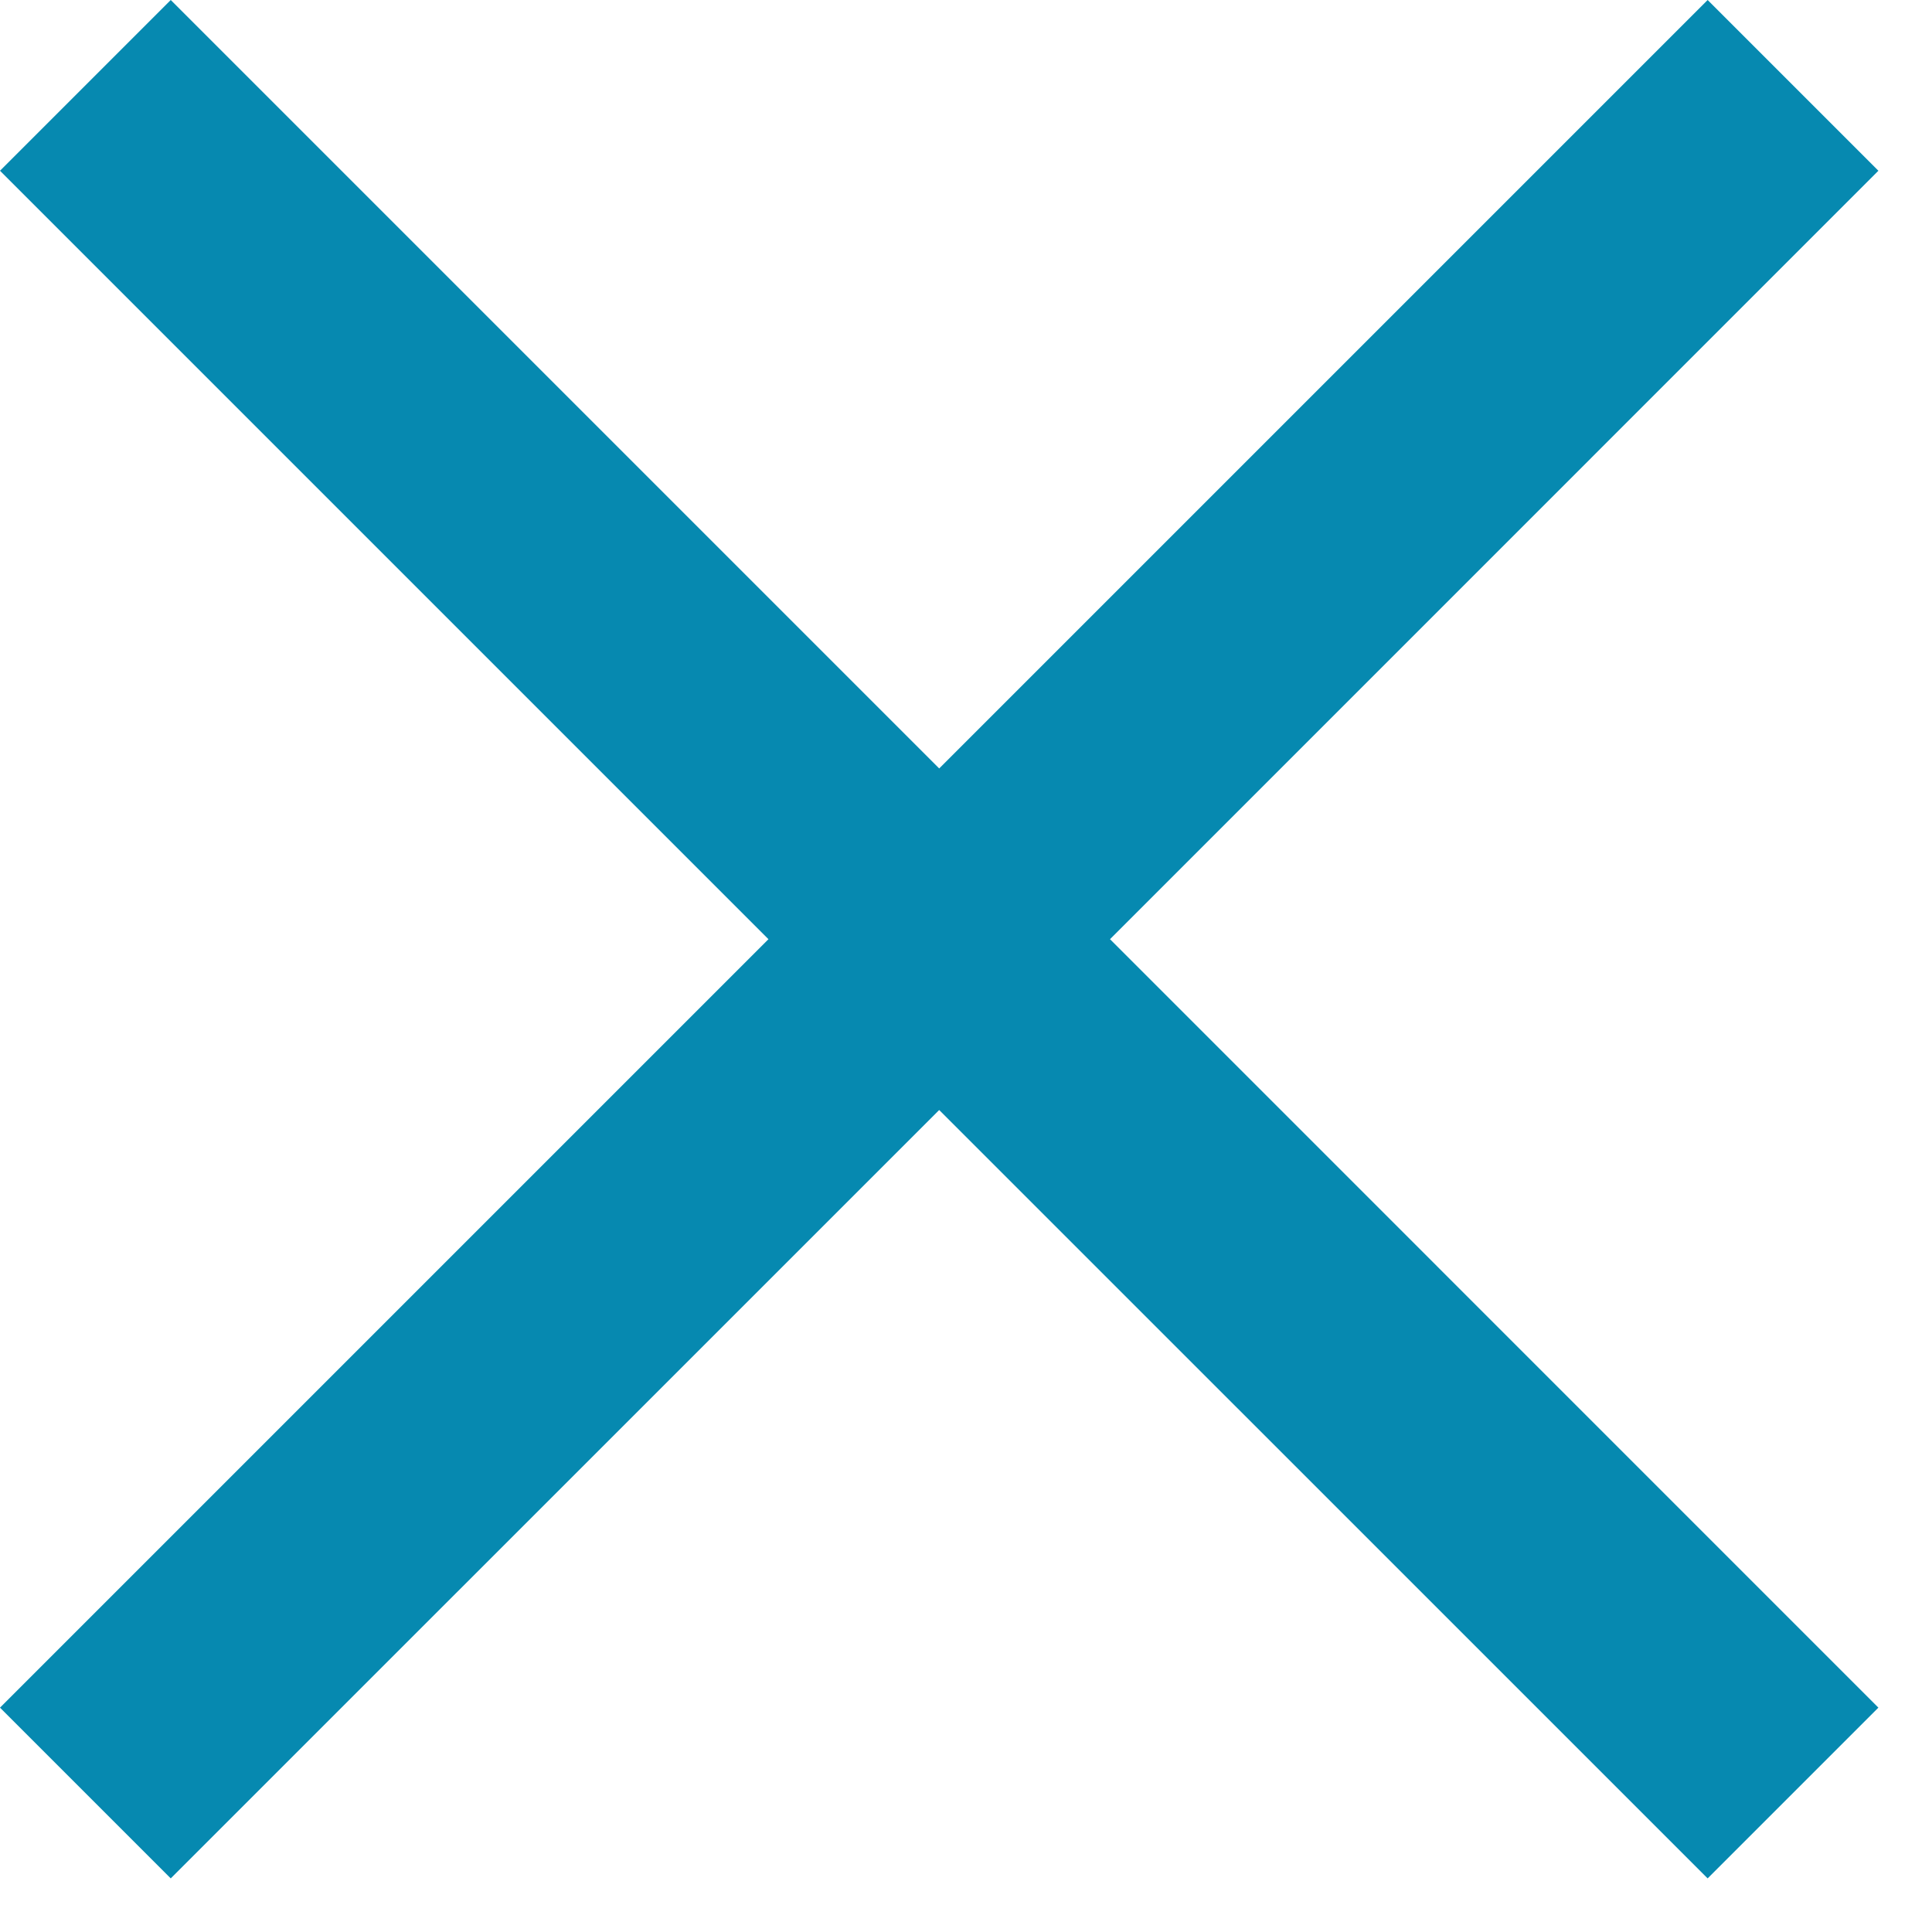
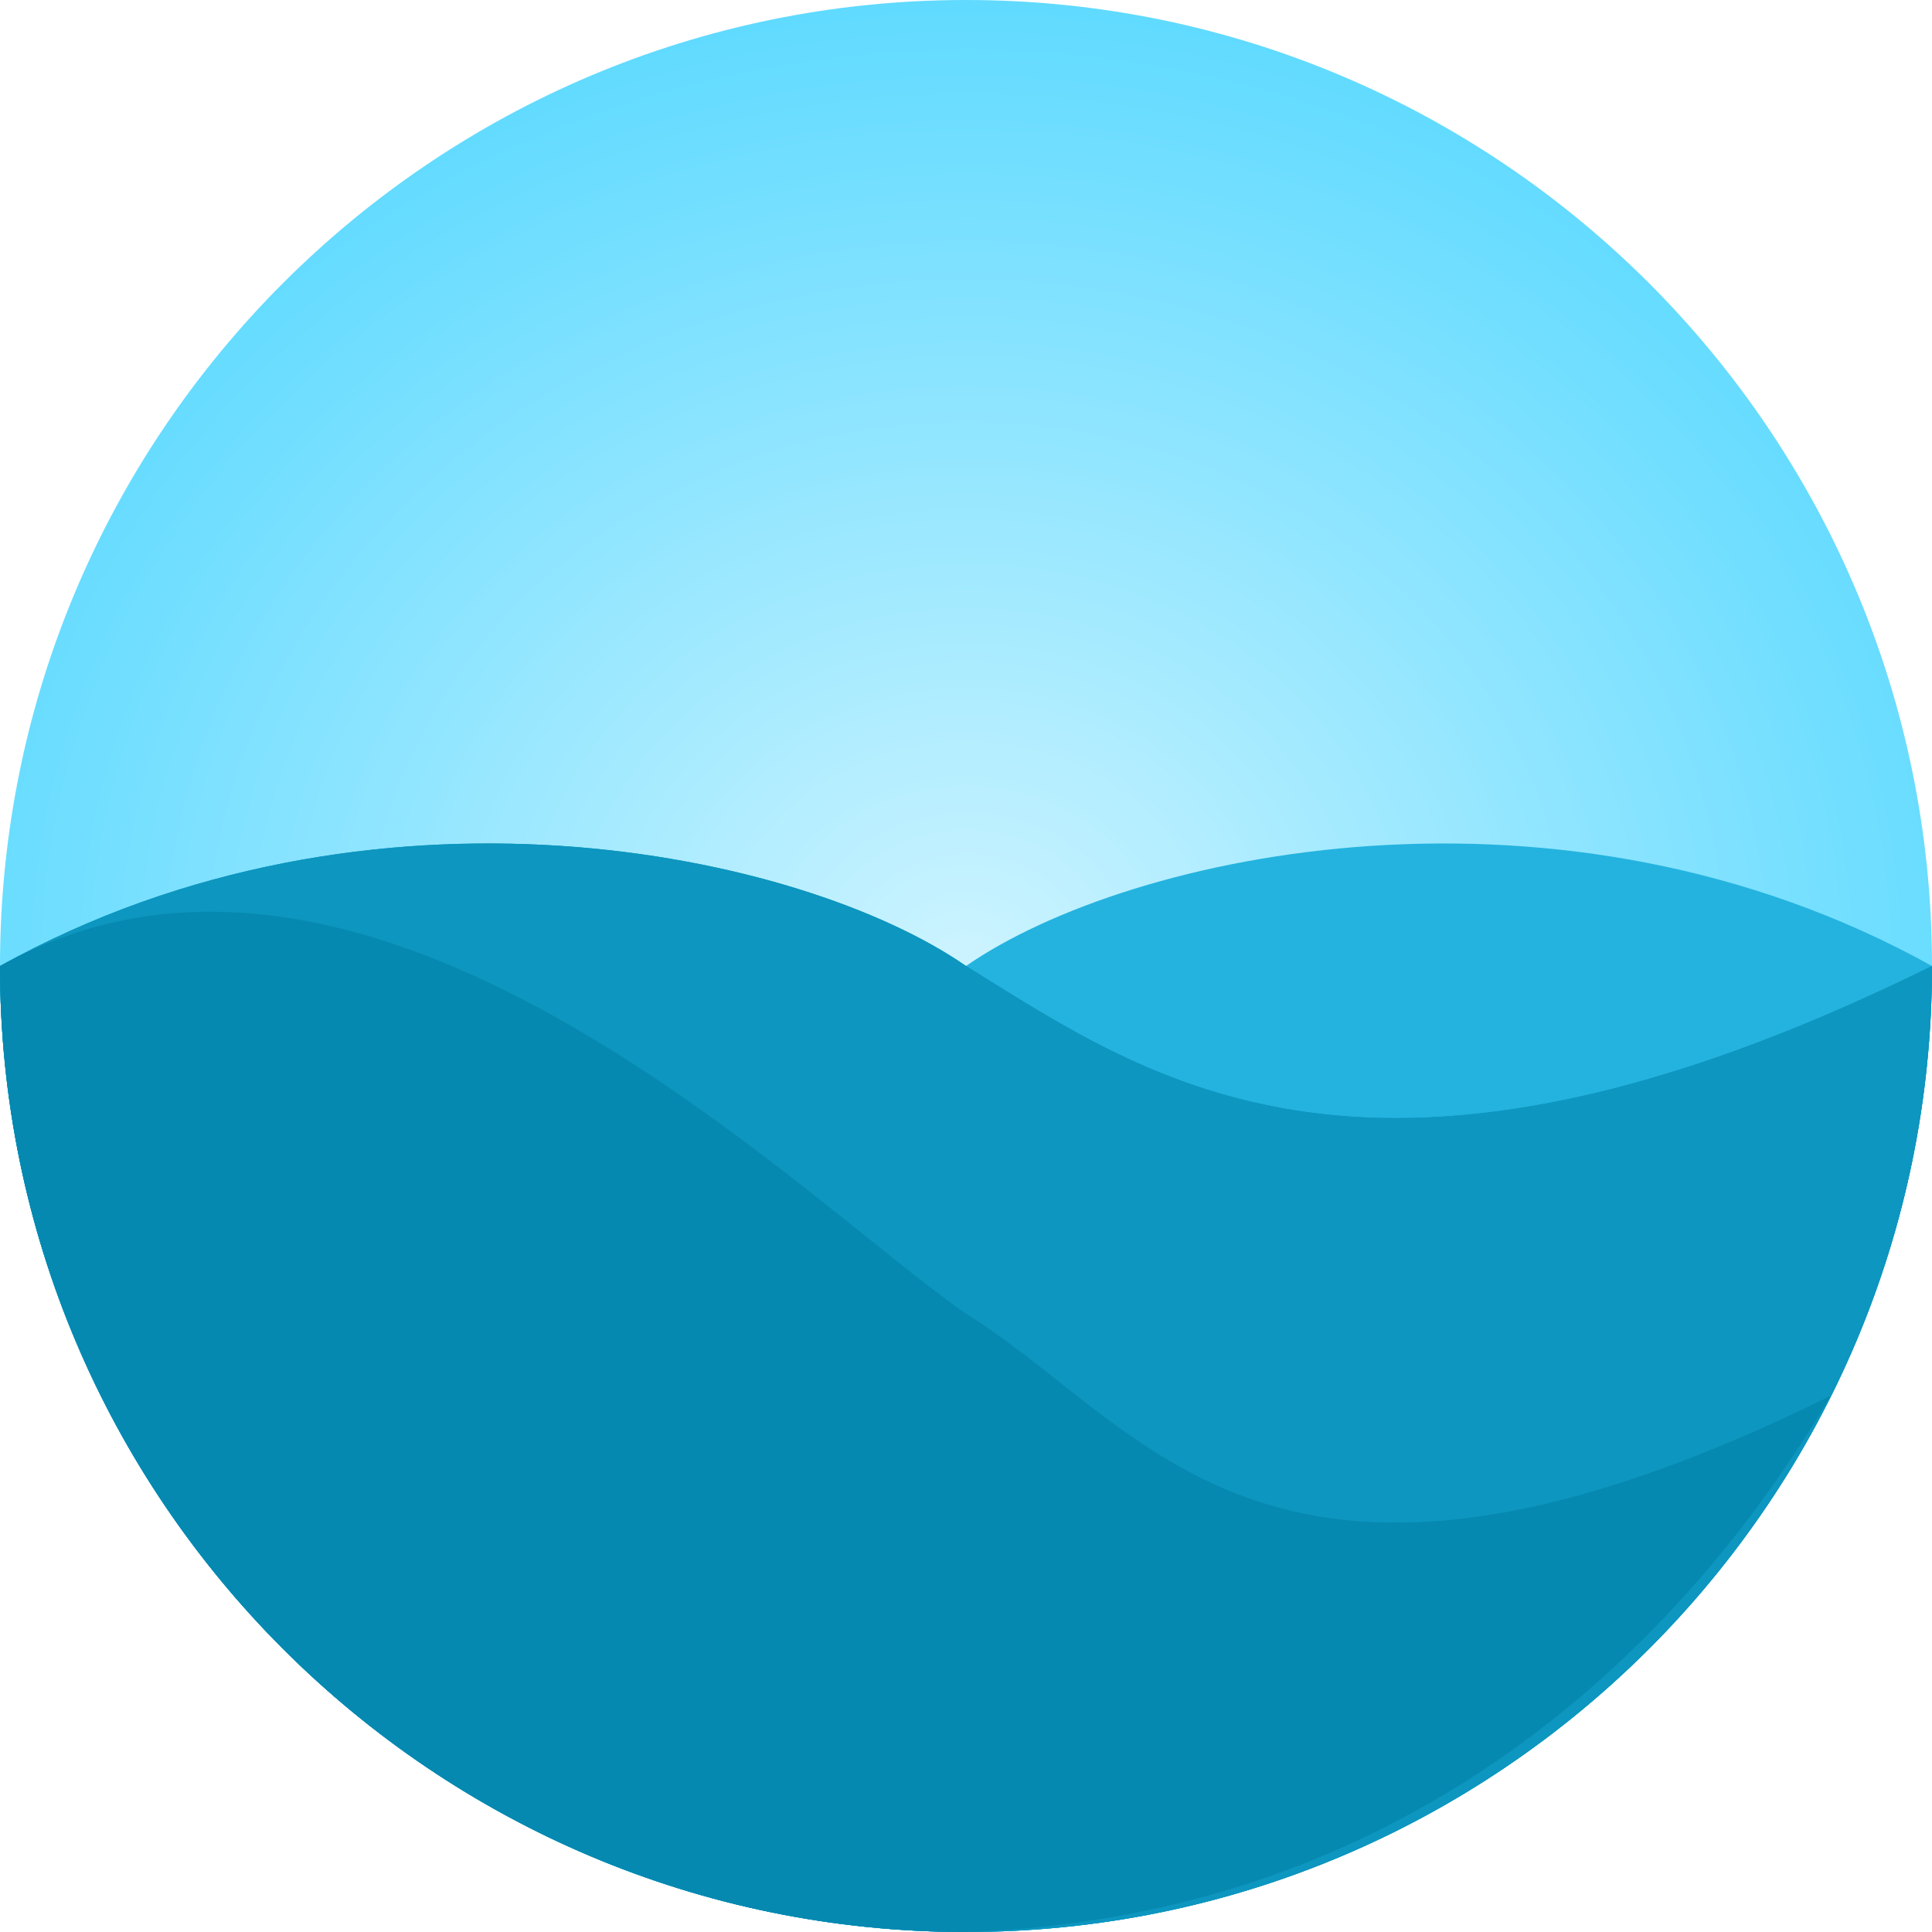
- <svg xmlns="http://www.w3.org/2000/svg" width="24" height="24" viewBox="0 0 24 24" fill="none">
-   <path fill-rule="evenodd" clip-rule="evenodd" d="M2.121 0L0 2.121L9.546 11.667L0 21.213L2.121 23.334L11.667 13.789L21.213 23.334L23.334 21.213L13.789 11.667L23.334 2.121L21.213 8.22544e-06L11.667 9.546L2.121 0Z" fill="#0689B0" />
+ <svg xmlns="http://www.w3.org/2000/svg" width="240" height="240" viewBox="0 0 240 240" fill="none">
+   <path d="M0 120C0 53.77 53.77 0 120 0C186.23 0 240 53.77 240 120C240 186.23 186.23 240 120 240C53.77 240 0 186.23 0 120Z" fill="url(#paint0_radial_5_4)" />
+   <path d="M0 120C69.7 154.4 97.3 134 120 120C140.5 105.8 193.9 94.4 240 120C240 186.23 186.23 240 120 240C53.77 240 0 186.23 0 120Z" fill="#24B3DF" />
+   <path d="M240 120C170.3 154.4 142.7 134 120 120C99.5 105.8 46.1 94.4 0 120C0 186.23 53.77 240 120 240C186.23 240 240 186.23 240 120Z" fill="#0D96BF" />
+   <path d="M240 120C170.3 154.4 142.7 134 120 120C99.5 105.8 46.1 94.4 0 120C0 186.23 53.77 240 120 240C186.23 240 240 186.23 240 120Z" fill="#0D96BF" />
+   <path d="M227.4 173.4C157.7 207.8 142.7 177.2 120 163.2C99.5 149 46.1 94.4 0 120C0 186.23 53.77 240 120 240C184.9 237.8 216.7 191.6 227.4 173.4Z" fill="#0689B0" />
+   <defs>
+     <radialGradient id="paint0_radial_5_4" cx="0" cy="0" r="1" gradientUnits="userSpaceOnUse" gradientTransform="translate(120 120) rotate(-0.690831) scale(132.71 119.991)">
+       <stop offset="0.017" stop-color="#CBF3FF" />
+       <stop offset="1" stop-color="#5FDAFF" />
+     </radialGradient>
+   </defs>
</svg>
